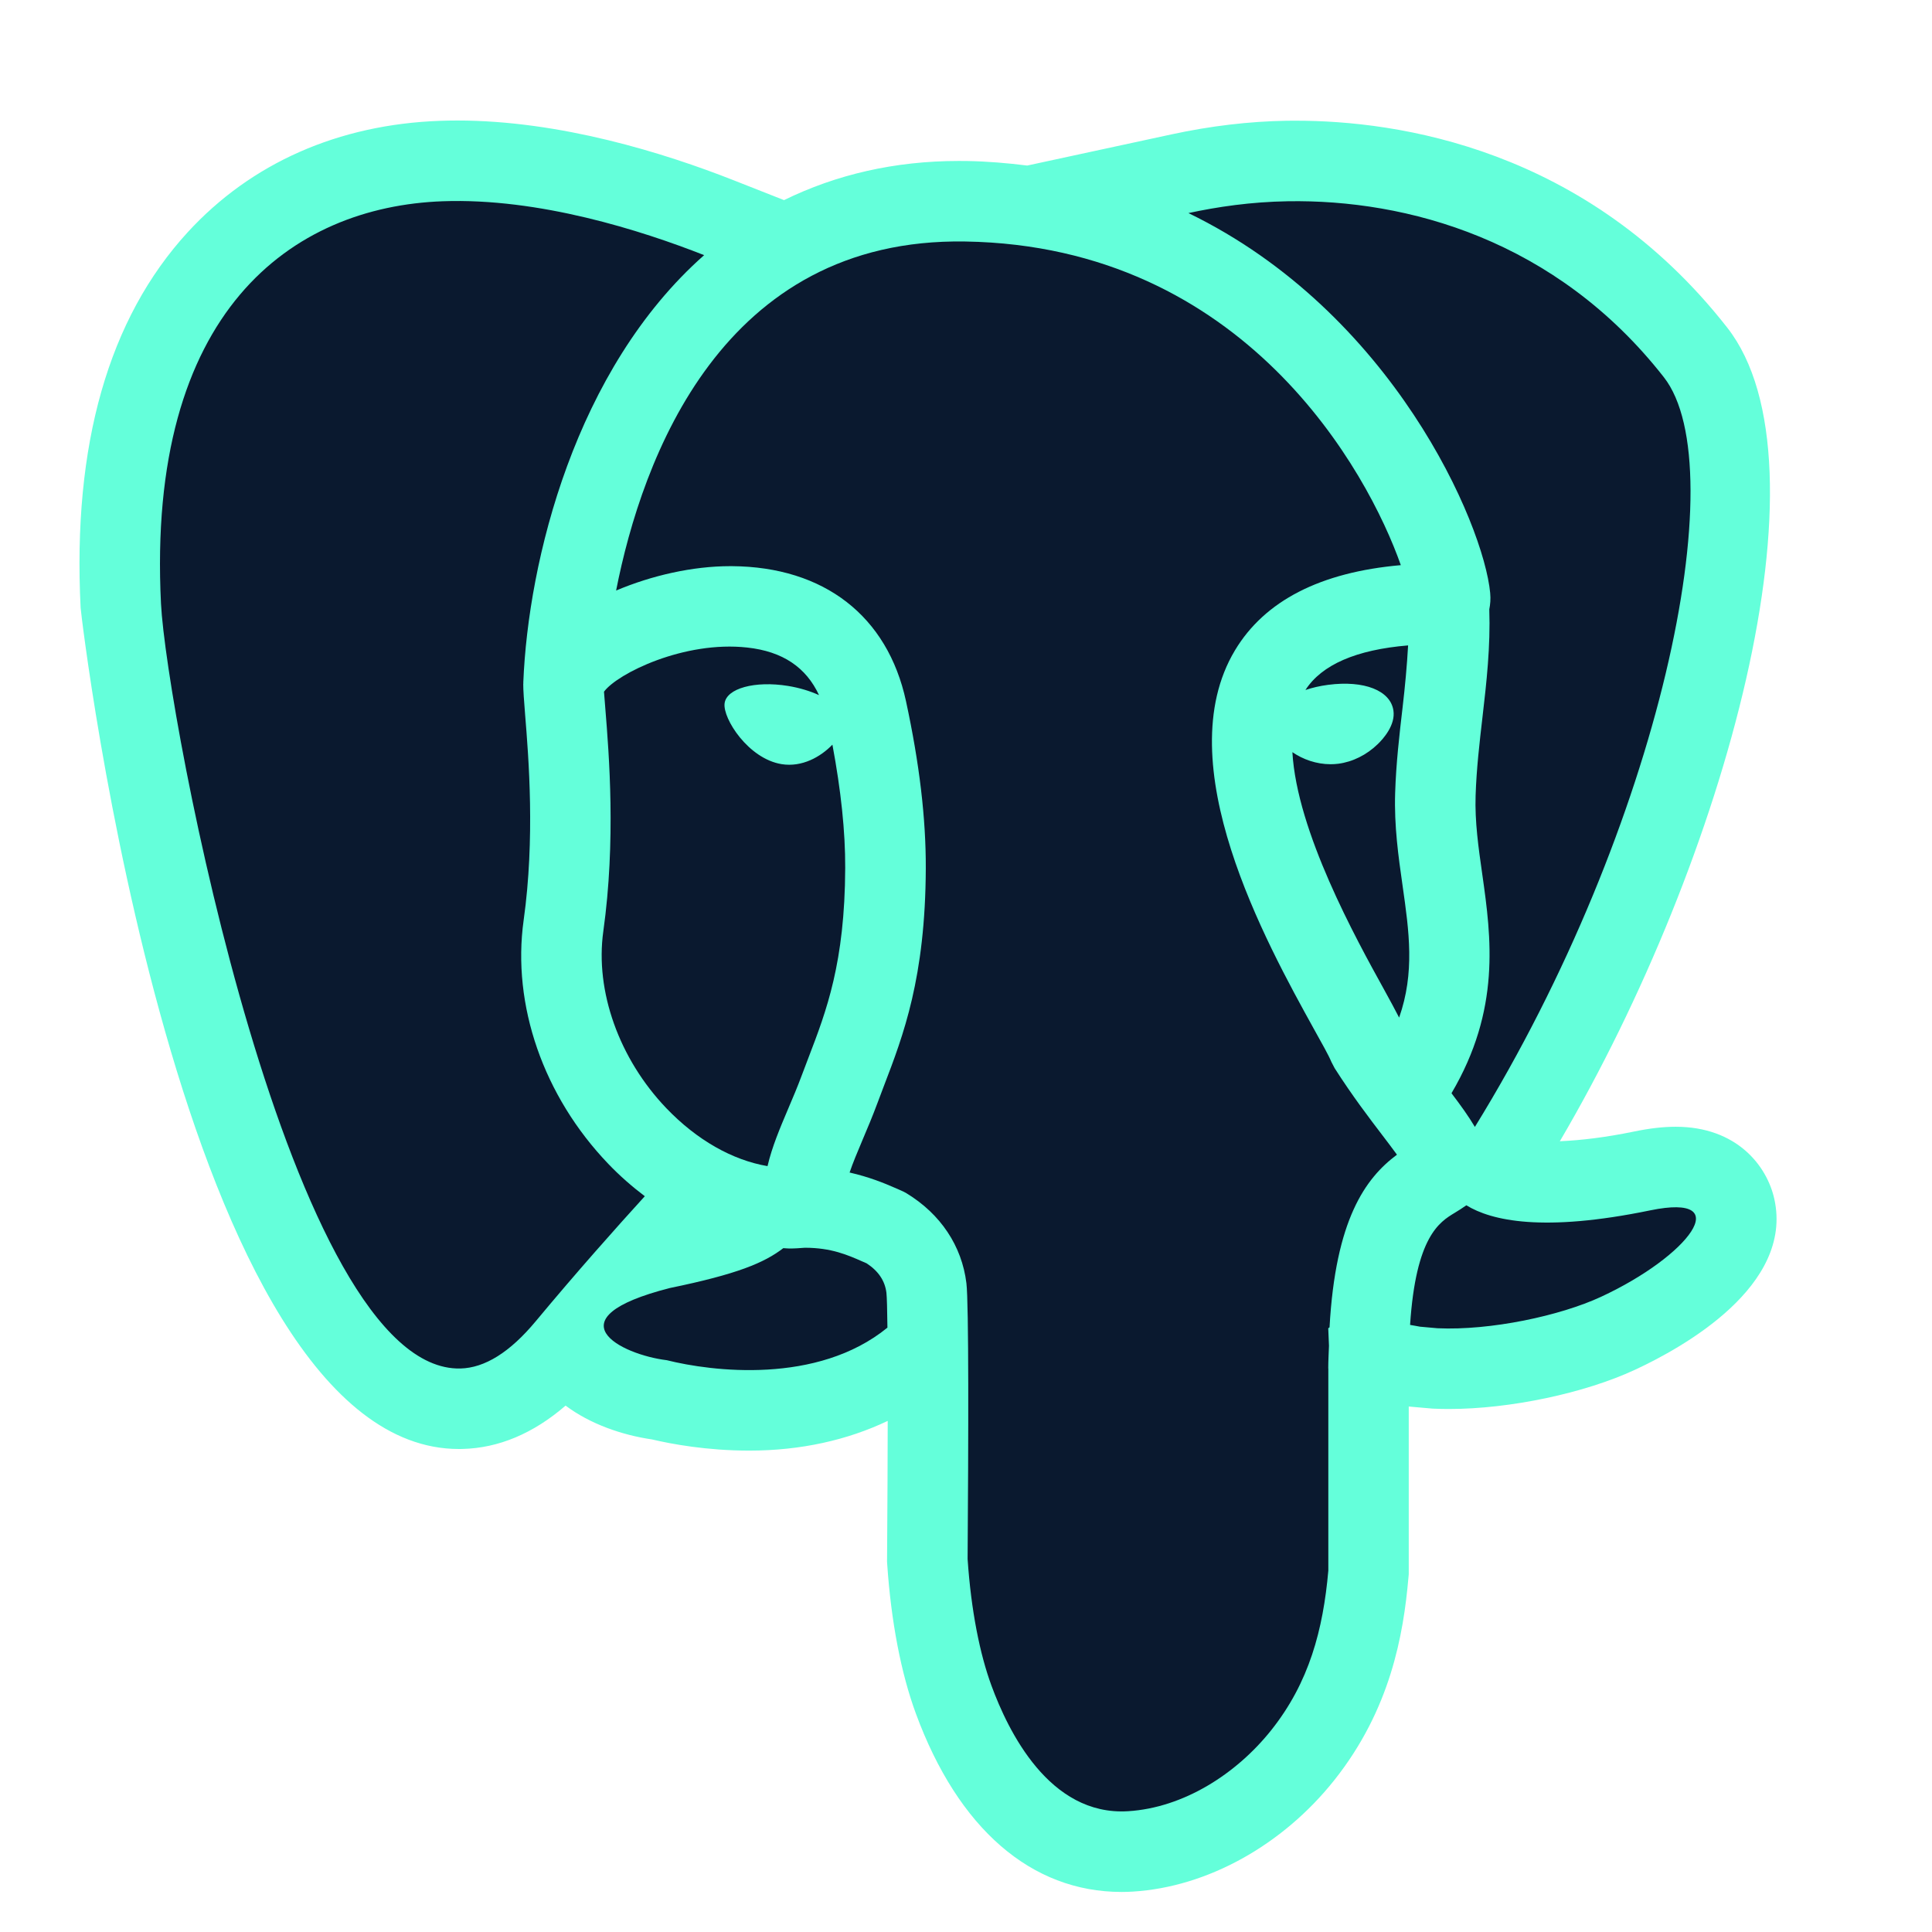
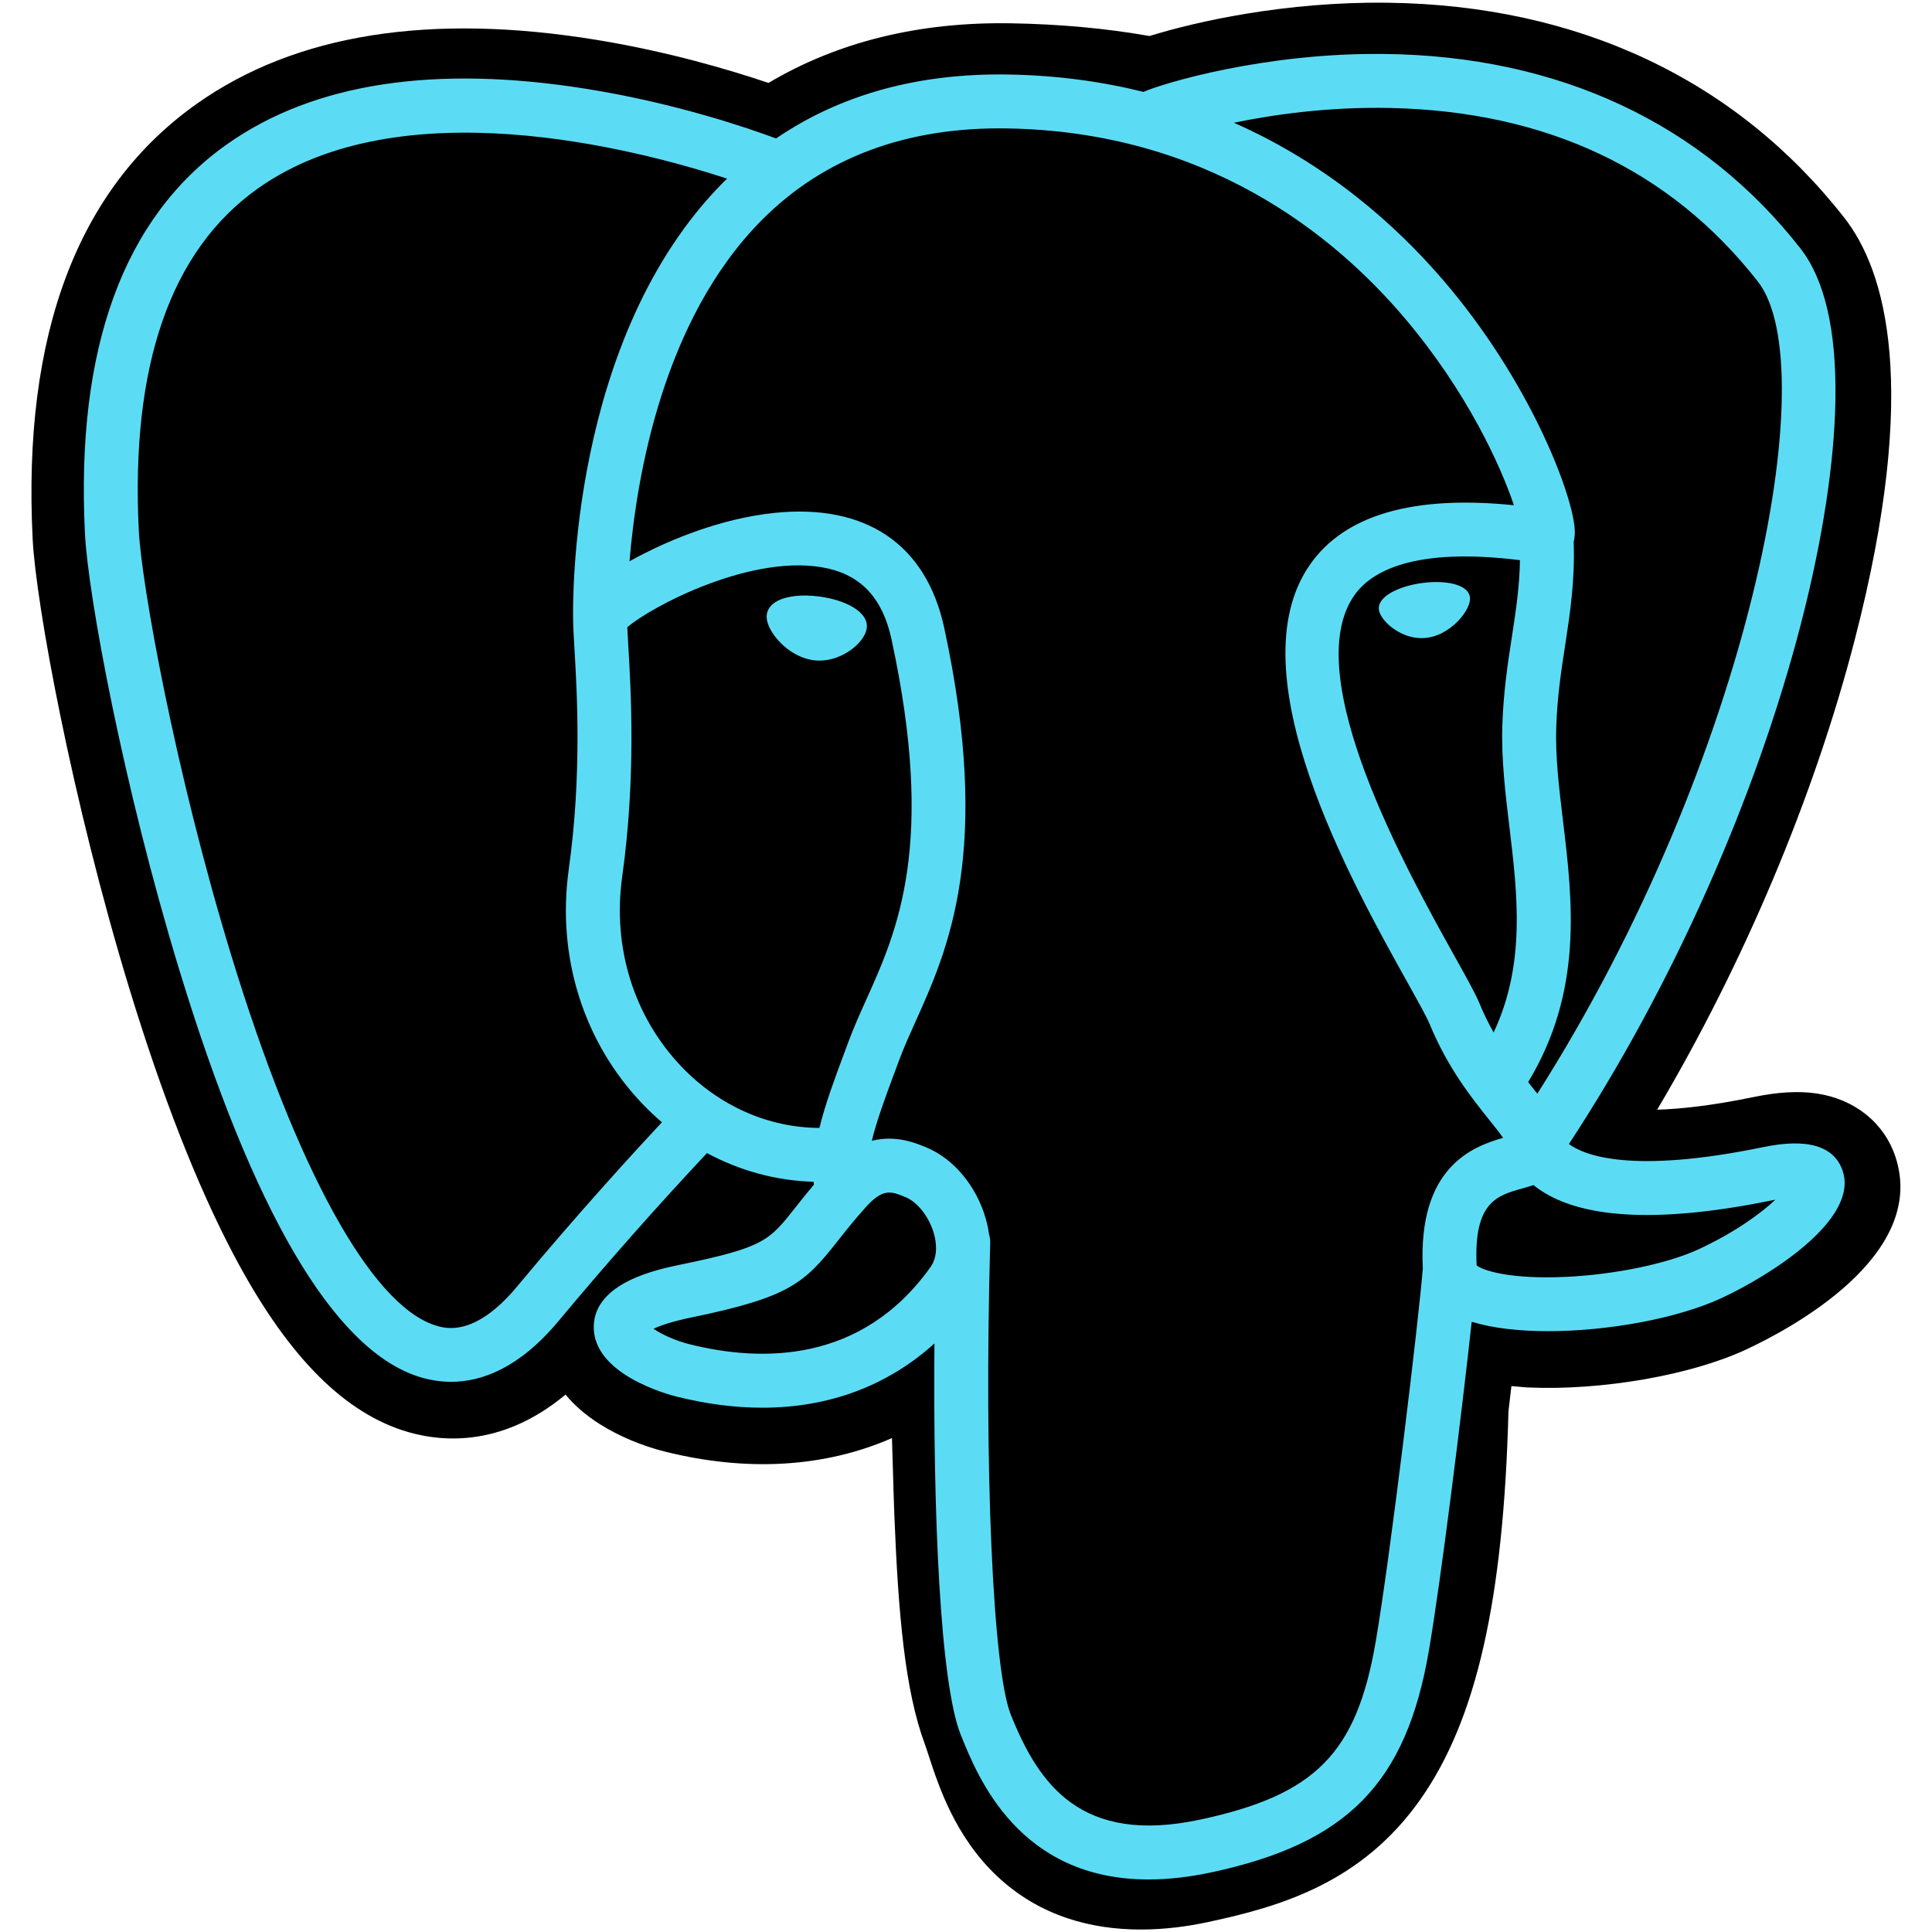
- <svg xmlns="http://www.w3.org/2000/svg" viewBox="0,0,256,256" width="48px" height="48px" fill-rule="nonzero">
-   <g fill="none" fill-rule="nonzero" stroke="none" stroke-width="1" stroke-linecap="butt" stroke-linejoin="miter" stroke-miterlimit="10" stroke-dasharray="" stroke-dashoffset="0" font-family="none" font-weight="none" font-size="none" text-anchor="none" style="mix-blend-mode: normal">
-     <g transform="scale(5.33333,5.33333)">
-       <path d="M44.083,29.79c-0.183,-0.829 -0.935,-1.796 -2.452,-1.796c-0.31,0 -0.649,0.039 -1.035,0.119c-0.708,0.146 -1.311,0.217 -1.842,0.241c4.133,-7.04 6.816,-16.819 4.159,-20.214c-3.501,-4.473 -8.214,-5.141 -10.711,-5.141l-0.235,0.001c-0.929,0.015 -1.893,0.129 -2.863,0.339l-3.583,0.774c-0.488,-0.061 -0.985,-0.104 -1.503,-0.113h-0.03h-0.016l-0.152,-0.001c-1.593,0 -3.046,0.338 -4.341,0.973l-1.251,-0.493c-1.72,-0.678 -4.308,-1.485 -6.868,-1.485c-0.144,0 -0.287,0.003 -0.431,0.008c-2.522,0.091 -4.688,1.048 -6.265,2.767c-1.968,2.146 -2.864,5.285 -2.661,9.331c0.01,0.209 2.458,20.9 9.397,20.9h0.025l0.064,-0.001c0.901,-0.022 1.76,-0.384 2.563,-1.077c0.613,0.46 1.406,0.732 2.145,0.84c0.488,0.115 1.366,0.278 2.418,0.278c1.284,0 2.442,-0.263 3.44,-0.738c-0.001,0.88 -0.006,1.994 -0.016,3.418l-0.001,0.075l0.005,0.075c0.097,1.419 0.342,2.698 0.711,3.701c1.051,2.859 2.866,4.434 5.111,4.434c0.093,0 0.188,-0.003 0.284,-0.009c1.846,-0.114 3.717,-1.151 5.004,-2.772c1.393,-1.755 1.715,-3.607 1.839,-5.026l0.008,-0.087v-0.088v-4.079l0.103,0.01l0.436,0.038l0.042,0.004l0.042,0.002c0.124,0.006 0.252,0.008 0.381,0.008c1.507,0 3.362,-0.391 4.616,-0.974c1.199,-0.556 3.939,-2.084 3.463,-4.242z" fill="#64ffda" />
-       <path d="M33,34c0,-0.205 0.012,-0.376 0.018,-0.565c-0.01,-0.251 -0.018,-0.435 -0.018,-0.435c0,0 0.012,-0.009 0.032,-0.022c0.149,-2.673 0.886,-3.703 1.675,-4.29c-0.11,-0.153 -0.237,-0.318 -0.356,-0.475c-0.333,-0.437 -0.748,-0.979 -1.192,-1.674l-0.082,-0.158c-0.067,-0.164 -0.229,-0.447 -0.435,-0.819c-1.183,-2.14 -3.645,-6.592 -1.96,-9.404c0.738,-1.232 2.122,-1.942 4.121,-2.117c-0.817,-2.323 -3.878,-7.926 -10.818,-8.041c-0.002,0 -0.004,0 -0.006,0c-6.041,-0.098 -8.026,5.392 -8.672,8.672c0.89,-0.377 1.906,-0.606 2.836,-0.606c0.014,0 0.029,0 0.043,0c2.29,0.017 3.865,1.239 4.323,3.354c0.335,1.552 0.496,2.91 0.492,4.153c-0.01,2.719 -0.558,4.149 -1.042,5.411l-0.154,0.408c-0.124,0.334 -0.255,0.645 -0.379,0.937c-0.126,0.298 -0.237,0.563 -0.318,0.802c0.484,0.11 0.864,0.265 1.125,0.38l0.151,0.066c0.047,0.02 0.094,0.043 0.137,0.069c0.848,0.516 1.376,1.309 1.489,2.233c0.061,0.498 0.051,3.893 0.03,6.855c0.087,1.285 0.305,2.364 0.593,3.146c0.409,1.114 1.431,3.241 3.394,3.119c1.37,-0.085 2.687,-0.919 3.561,-2.019c0.938,-1.181 1.284,-2.487 1.414,-3.958v-5.022z" fill="#0a192f" />
-       <path d="M15.114,28.917c-1.613,-1.683 -2.399,-3.947 -2.104,-6.056c0.285,-2.035 0.124,-4.027 0.037,-5.098c-0.029,-0.357 -0.048,-0.623 -0.047,-0.77c0,-0.008 0.002,-0.015 0.003,-0.023c0,-0.004 -0.002,-0.007 -0.002,-0.011c0.121,-3.021 1.286,-7.787 4.493,-10.62c-1.562,-0.615 -4.106,-1.426 -6.494,-1.339c-3.742,0.136 -7.364,2.724 -7,10c0.137,2.73 3.222,19.103 7.44,19c0.603,-0.015 1.229,-0.402 1.872,-1.176c1.017,-1.223 2.005,-2.332 2.708,-3.104c-0.315,-0.239 -0.619,-0.503 -0.906,-0.803zM37.023,14.731c0.015,0.154 0.002,0.286 -0.022,0.408c0.031,0.92 -0.068,1.813 -0.169,2.677c-0.074,0.636 -0.15,1.293 -0.171,1.952c-0.021,0.645 0.07,1.282 0.166,1.956c0.225,1.578 0.459,3.359 -0.765,5.437c0.225,0.296 0.423,0.571 0.581,0.837c4.61,-7.475 6.468,-16.361 4.695,-18.626c-2.683,-3.428 -6.397,-4.42 -9.339,-4.372c-0.921,0.015 -1.758,0.139 -2.473,0.294c5.076,2.46 7.337,7.732 7.497,9.437zM41,30.071c-2.665,0.55 -3.947,0.257 -4.569,-0.126c-0.1,0.072 -0.2,0.133 -0.293,0.19c-0.372,0.225 -0.961,0.583 -1.105,2.782c0.083,0.016 0.156,0.025 0.246,0.044l0.435,0.039c1.32,0.06 3.049,-0.31 4.063,-0.781c2.185,-1.014 3.376,-2.592 1.223,-2.148zM22.023,32.119c-0.037,-0.298 -0.198,-0.539 -0.492,-0.732l-0.108,-0.047c-0.361,-0.159 -0.77,-0.34 -1.423,-0.34h-0.004c-0.127,0.01 -0.253,0.019 -0.38,0.019c-0.052,0 -0.103,-0.007 -0.155,-0.009c-0.474,0.365 -1.148,0.647 -2.816,0.99c-2.98,0.759 -1.221,1.655 -0.078,1.794c1.106,0.277 3.735,0.614 5.481,-0.809c-0.005,-0.448 -0.013,-0.756 -0.025,-0.866z" fill="#0a192f" />
-       <path d="M20.681,18.501c-0.292,0.302 -0.753,0.566 -1.262,0.484c-0.828,-0.134 -1.463,-1.133 -1.417,-1.508v0c0.044,-0.374 0.751,-0.569 1.578,-0.435c0.287,0.047 0.548,0.128 0.768,0.228c-0.32,-0.688 -0.899,-1.085 -1.782,-1.182c-1.565,-0.174 -3.226,0.644 -3.56,1.097c0.007,0.11 0.02,0.251 0.033,0.417c0.093,1.147 0.265,3.284 -0.05,5.537c-0.208,1.485 0.393,3.169 1.567,4.395c0.757,0.79 1.641,1.29 2.513,1.438c0.111,-0.478 0.309,-0.944 0.513,-1.425c0.113,-0.265 0.233,-0.547 0.346,-0.852l0.162,-0.427c0.443,-1.155 0.9,-2.35 0.909,-4.703c0.004,-0.905 -0.107,-1.938 -0.318,-3.064zM34.847,22.007c-0.104,-0.729 -0.211,-1.484 -0.185,-2.303c0.023,-0.742 0.105,-1.442 0.184,-2.119c0.062,-0.533 0.11,-1.045 0.138,-1.55c-1.289,0.107 -2.145,0.479 -2.551,1.108c0.168,-0.057 0.358,-0.102 0.568,-0.129c0.892,-0.116 1.543,0.141 1.618,0.637c0.055,0.363 -0.253,0.705 -0.388,0.836c-0.277,0.269 -0.626,0.442 -0.981,0.488c-0.064,0.008 -0.129,0.012 -0.192,0.012c-0.353,0 -0.69,-0.121 -0.949,-0.3c0.112,1.973 1.567,4.612 2.283,5.907c0.153,0.277 0.271,0.498 0.369,0.688c0.393,-1.119 0.248,-2.139 0.086,-3.275z" fill="#0a192f" />
-     </g>
+ <svg xmlns="http://www.w3.org/2000/svg" width="800px" height="800px" viewBox="-4 0 264 264" preserveAspectRatio="xMinYMin meet" fill="#000000">
+   <g id="SVGRepo_bgCarrier" stroke-width="0" />
+   <g id="SVGRepo_tracerCarrier" stroke-linecap="round" stroke-linejoin="round" />
+   <g id="SVGRepo_iconCarrier">
+     <path d="M255.008 158.086c-1.535-4.649-5.556-7.887-10.756-8.664-2.452-.366-5.26-.21-8.583.475-5.792 1.195-10.089 1.65-13.225 1.738 11.837-19.985 21.462-42.775 27.003-64.228 8.96-34.689 4.172-50.492-1.423-57.64C233.217 10.847 211.614.683 185.552.372c-13.903-.17-26.108 2.575-32.475 4.549-5.928-1.046-12.302-1.63-18.99-1.738-12.537-.2-23.614 2.533-33.079 8.15-5.24-1.772-13.65-4.27-23.362-5.864-22.842-3.75-41.252-.828-54.718 8.685C6.622 25.672-.937 45.684.461 73.634c.444 8.874 5.408 35.874 13.224 61.48 4.492 14.718 9.282 26.94 14.237 36.33 7.027 13.315 14.546 21.156 22.987 23.972 4.731 1.576 13.327 2.68 22.368-4.85 1.146 1.388 2.675 2.767 4.704 4.048 2.577 1.625 5.728 2.953 8.875 3.74 11.341 2.835 21.964 2.126 31.027-1.848.056 1.612.099 3.152.135 4.482.06 2.157.12 4.272.199 6.25.537 13.374 1.447 23.773 4.143 31.049.148.4.347 1.01.557 1.657 1.345 4.118 3.594 11.012 9.316 16.411 5.925 5.593 13.092 7.308 19.656 7.308 3.292 0 6.433-.432 9.188-1.022 9.82-2.105 20.973-5.311 29.041-16.799 7.628-10.86 11.336-27.217 12.007-52.99.087-.729.167-1.425.244-2.088l.16-1.362 1.797.158.463.031c10.002.456 22.232-1.665 29.743-5.154 5.935-2.754 24.954-12.795 20.476-26.351" />
+     <path d="M237.906 160.722c-29.74 6.135-31.785-3.934-31.785-3.934 31.4-46.593 44.527-105.736 33.2-120.211-30.904-39.485-84.399-20.811-85.292-20.327l-.287.052c-5.876-1.22-12.451-1.946-19.842-2.067-13.456-.22-23.664 3.528-31.41 9.402 0 0-95.43-39.314-90.991 49.444.944 18.882 27.064 142.873 58.218 105.422 11.387-13.695 22.39-25.274 22.39-25.274 5.464 3.63 12.006 5.482 18.864 4.817l.533-.452c-.166 1.7-.09 3.363.213 5.332-8.026 8.967-5.667 10.541-21.711 13.844-16.235 3.346-6.698 9.302-.471 10.86 7.549 1.887 25.013 4.561 36.813-11.958l-.47 1.885c3.144 2.519 5.352 16.383 4.982 28.952-.37 12.568-.617 21.197 1.86 27.937 2.479 6.74 4.948 21.905 26.04 17.386 17.623-3.777 26.756-13.564 28.027-29.89.901-11.606 2.942-9.89 3.07-20.267l1.637-4.912c1.887-15.733.3-20.809 11.157-18.448l2.64.232c7.99.363 18.45-1.286 24.589-4.139 13.218-6.134 21.058-16.377 8.024-13.686h.002" fill="#ff" />
+     <path d="M108.076 81.525c-2.68-.373-5.107-.028-6.335.902-.69.523-.904 1.129-.962 1.546-.154 1.105.62 2.327 1.096 2.957 1.346 1.784 3.312 3.01 5.258 3.28.282.04.563.058.842.058 3.245 0 6.196-2.527 6.456-4.392.325-2.336-3.066-3.893-6.355-4.35M196.86 81.599c-.256-1.831-3.514-2.353-6.606-1.923-3.088.43-6.082 1.824-5.832 3.659.2 1.427 2.777 3.863 5.827 3.863.258 0 .518-.017.78-.054 2.036-.282 3.53-1.575 4.24-2.32 1.08-1.136 1.706-2.402 1.591-3.225" fill="#5cdcf4" />
+     <path d="M247.802 160.025c-1.134-3.429-4.784-4.532-10.848-3.28-18.005 3.716-24.453 1.142-26.57-.417 13.995-21.32 25.508-47.092 31.719-71.137 2.942-11.39 4.567-21.968 4.7-30.59.147-9.463-1.465-16.417-4.789-20.665-13.402-17.125-33.072-26.311-56.882-26.563-16.369-.184-30.199 4.005-32.88 5.183-5.646-1.404-11.801-2.266-18.502-2.376-12.288-.199-22.91 2.743-31.704 8.74-3.82-1.422-13.692-4.811-25.765-6.756-20.872-3.36-37.458-.814-49.294 7.571-14.123 10.006-20.643 27.892-19.38 53.16.425 8.501 5.269 34.653 12.913 59.698 10.062 32.964 21 51.625 32.508 55.464 1.347.449 2.9.763 4.613.763 4.198 0 9.345-1.892 14.7-8.33a529.832 529.832 0 0 1 20.261-22.926c4.524 2.428 9.494 3.784 14.577 3.92.01.133.023.266.035.398a117.66 117.66 0 0 0-2.57 3.175c-3.522 4.471-4.255 5.402-15.592 7.736-3.225.666-11.79 2.431-11.916 8.435-.136 6.56 10.125 9.315 11.294 9.607 4.074 1.02 7.999 1.523 11.742 1.523 9.103 0 17.114-2.992 23.516-8.781-.197 23.386.778 46.43 3.586 53.451 2.3 5.748 7.918 19.795 25.664 19.794 2.604 0 5.47-.303 8.623-.979 18.521-3.97 26.564-12.156 29.675-30.203 1.665-9.645 4.522-32.676 5.866-45.03 2.836.885 6.487 1.29 10.434 1.289 8.232 0 17.731-1.749 23.688-4.514 6.692-3.108 18.768-10.734 16.578-17.36zm-44.106-83.48c-.061 3.647-.563 6.958-1.095 10.414-.573 3.717-1.165 7.56-1.314 12.225-.147 4.54.42 9.26.968 13.825 1.108 9.22 2.245 18.712-2.156 28.078a36.508 36.508 0 0 1-1.95-4.009c-.547-1.326-1.735-3.456-3.38-6.404-6.399-11.476-21.384-38.35-13.713-49.316 2.285-3.264 8.084-6.62 22.64-4.813zm-17.644-61.787c21.334.471 38.21 8.452 50.158 23.72 9.164 11.711-.927 64.998-30.14 110.969a171.33 171.33 0 0 0-.886-1.117l-.37-.462c7.549-12.467 6.073-24.802 4.759-35.738-.54-4.488-1.05-8.727-.92-12.709.134-4.22.692-7.84 1.232-11.34.663-4.313 1.338-8.776 1.152-14.037.139-.552.195-1.204.122-1.978-.475-5.045-6.235-20.144-17.975-33.81-6.422-7.475-15.787-15.84-28.574-21.482 5.5-1.14 13.021-2.203 21.442-2.016zM66.674 175.778c-5.9 7.094-9.974 5.734-11.314 5.288-8.73-2.912-18.86-21.364-27.791-50.624-7.728-25.318-12.244-50.777-12.602-57.916-1.128-22.578 4.345-38.313 16.268-46.769 19.404-13.76 51.306-5.524 64.125-1.347-.184.182-.376.352-.558.537-21.036 21.244-20.537 57.54-20.485 59.759-.002.856.07 2.068.168 3.735.362 6.105 1.036 17.467-.764 30.334-1.672 11.957 2.014 23.66 10.111 32.109a36.275 36.275 0 0 0 2.617 2.468c-3.604 3.86-11.437 12.396-19.775 22.426zm22.479-29.993c-6.526-6.81-9.49-16.282-8.133-25.99 1.9-13.592 1.199-25.43.822-31.79-.053-.89-.1-1.67-.127-2.285 3.073-2.725 17.314-10.355 27.47-8.028 4.634 1.061 7.458 4.217 8.632 9.645 6.076 28.103.804 39.816-3.432 49.229-.873 1.939-1.698 3.772-2.402 5.668l-.546 1.466c-1.382 3.706-2.668 7.152-3.465 10.424-6.938-.02-13.687-2.984-18.819-8.34zm1.065 37.9c-2.026-.506-3.848-1.385-4.917-2.114.893-.42 2.482-.992 5.238-1.56 13.337-2.745 15.397-4.683 19.895-10.394 1.031-1.31 2.2-2.794 3.819-4.602l.002-.002c2.411-2.7 3.514-2.242 5.514-1.412 1.621.67 3.2 2.702 3.84 4.938.303 1.056.643 3.06-.47 4.62-9.396 13.156-23.088 12.987-32.921 10.526zm69.799 64.952c-16.316 3.496-22.093-4.829-25.9-14.346-2.457-6.144-3.665-33.85-2.808-64.447.011-.407-.047-.8-.159-1.17a15.444 15.444 0 0 0-.456-2.162c-1.274-4.452-4.379-8.176-8.104-9.72-1.48-.613-4.196-1.738-7.46-.903.696-2.868 1.903-6.107 3.212-9.614l.549-1.475c.618-1.663 1.394-3.386 2.214-5.21 4.433-9.848 10.504-23.337 3.915-53.81-2.468-11.414-10.71-16.988-23.204-15.693-7.49.775-14.343 3.797-17.761 5.53-.735.372-1.407.732-2.035 1.082.954-11.5 4.558-32.992 18.04-46.59 8.489-8.56 19.794-12.788 33.568-12.56 27.14.444 44.544 14.372 54.366 25.979 8.464 10.001 13.047 20.076 14.876 25.51-13.755-1.399-23.11 1.316-27.852 8.096-10.317 14.748 5.644 43.372 13.315 57.129 1.407 2.521 2.621 4.7 3.003 5.626 2.498 6.054 5.732 10.096 8.093 13.046.724.904 1.426 1.781 1.96 2.547-4.166 1.201-11.649 3.976-10.967 17.847-.55 6.96-4.461 39.546-6.448 51.059-2.623 15.21-8.22 20.875-23.957 24.25zm68.104-77.936c-4.26 1.977-11.389 3.46-18.161 3.779-7.48.35-11.288-.838-12.184-1.569-.42-8.644 2.797-9.547 6.202-10.503.535-.15 1.057-.297 1.561-.473.313.255.656.508 1.032.756 6.012 3.968 16.735 4.396 31.874 1.271l.166-.033c-2.042 1.909-5.536 4.471-10.49 6.772z" fill="#5cdcf4" />
  </g>
</svg>
